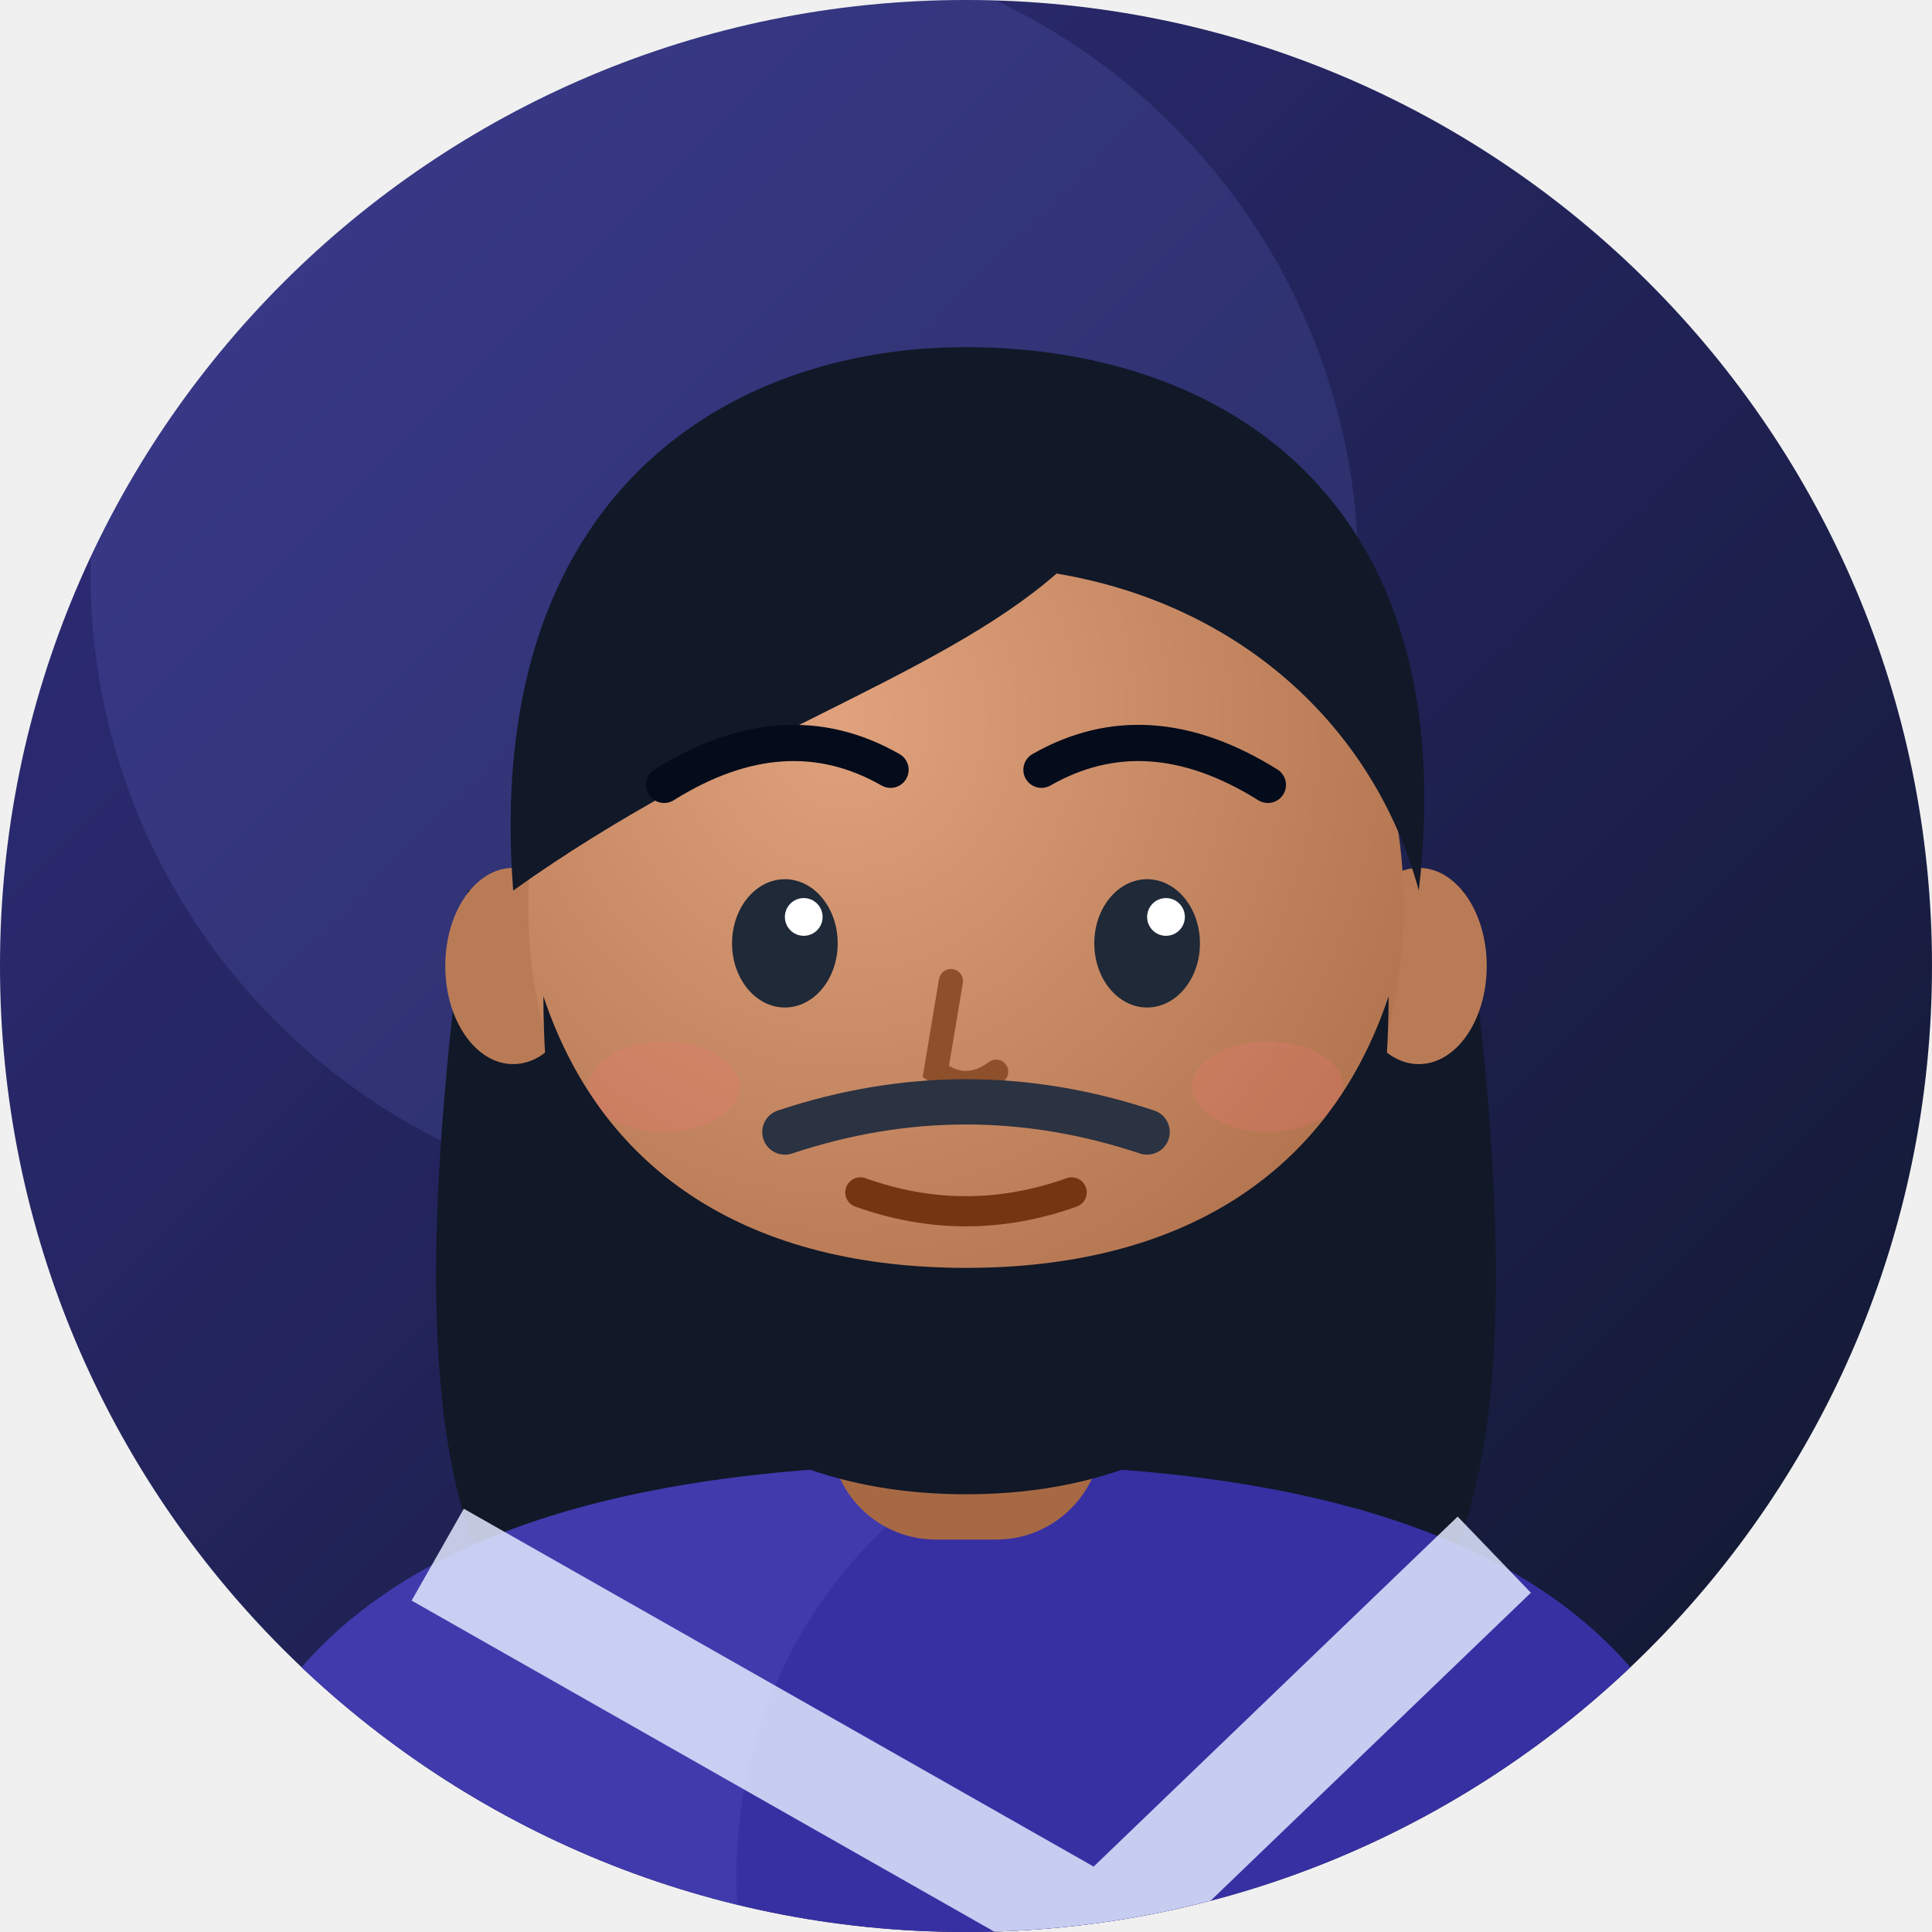
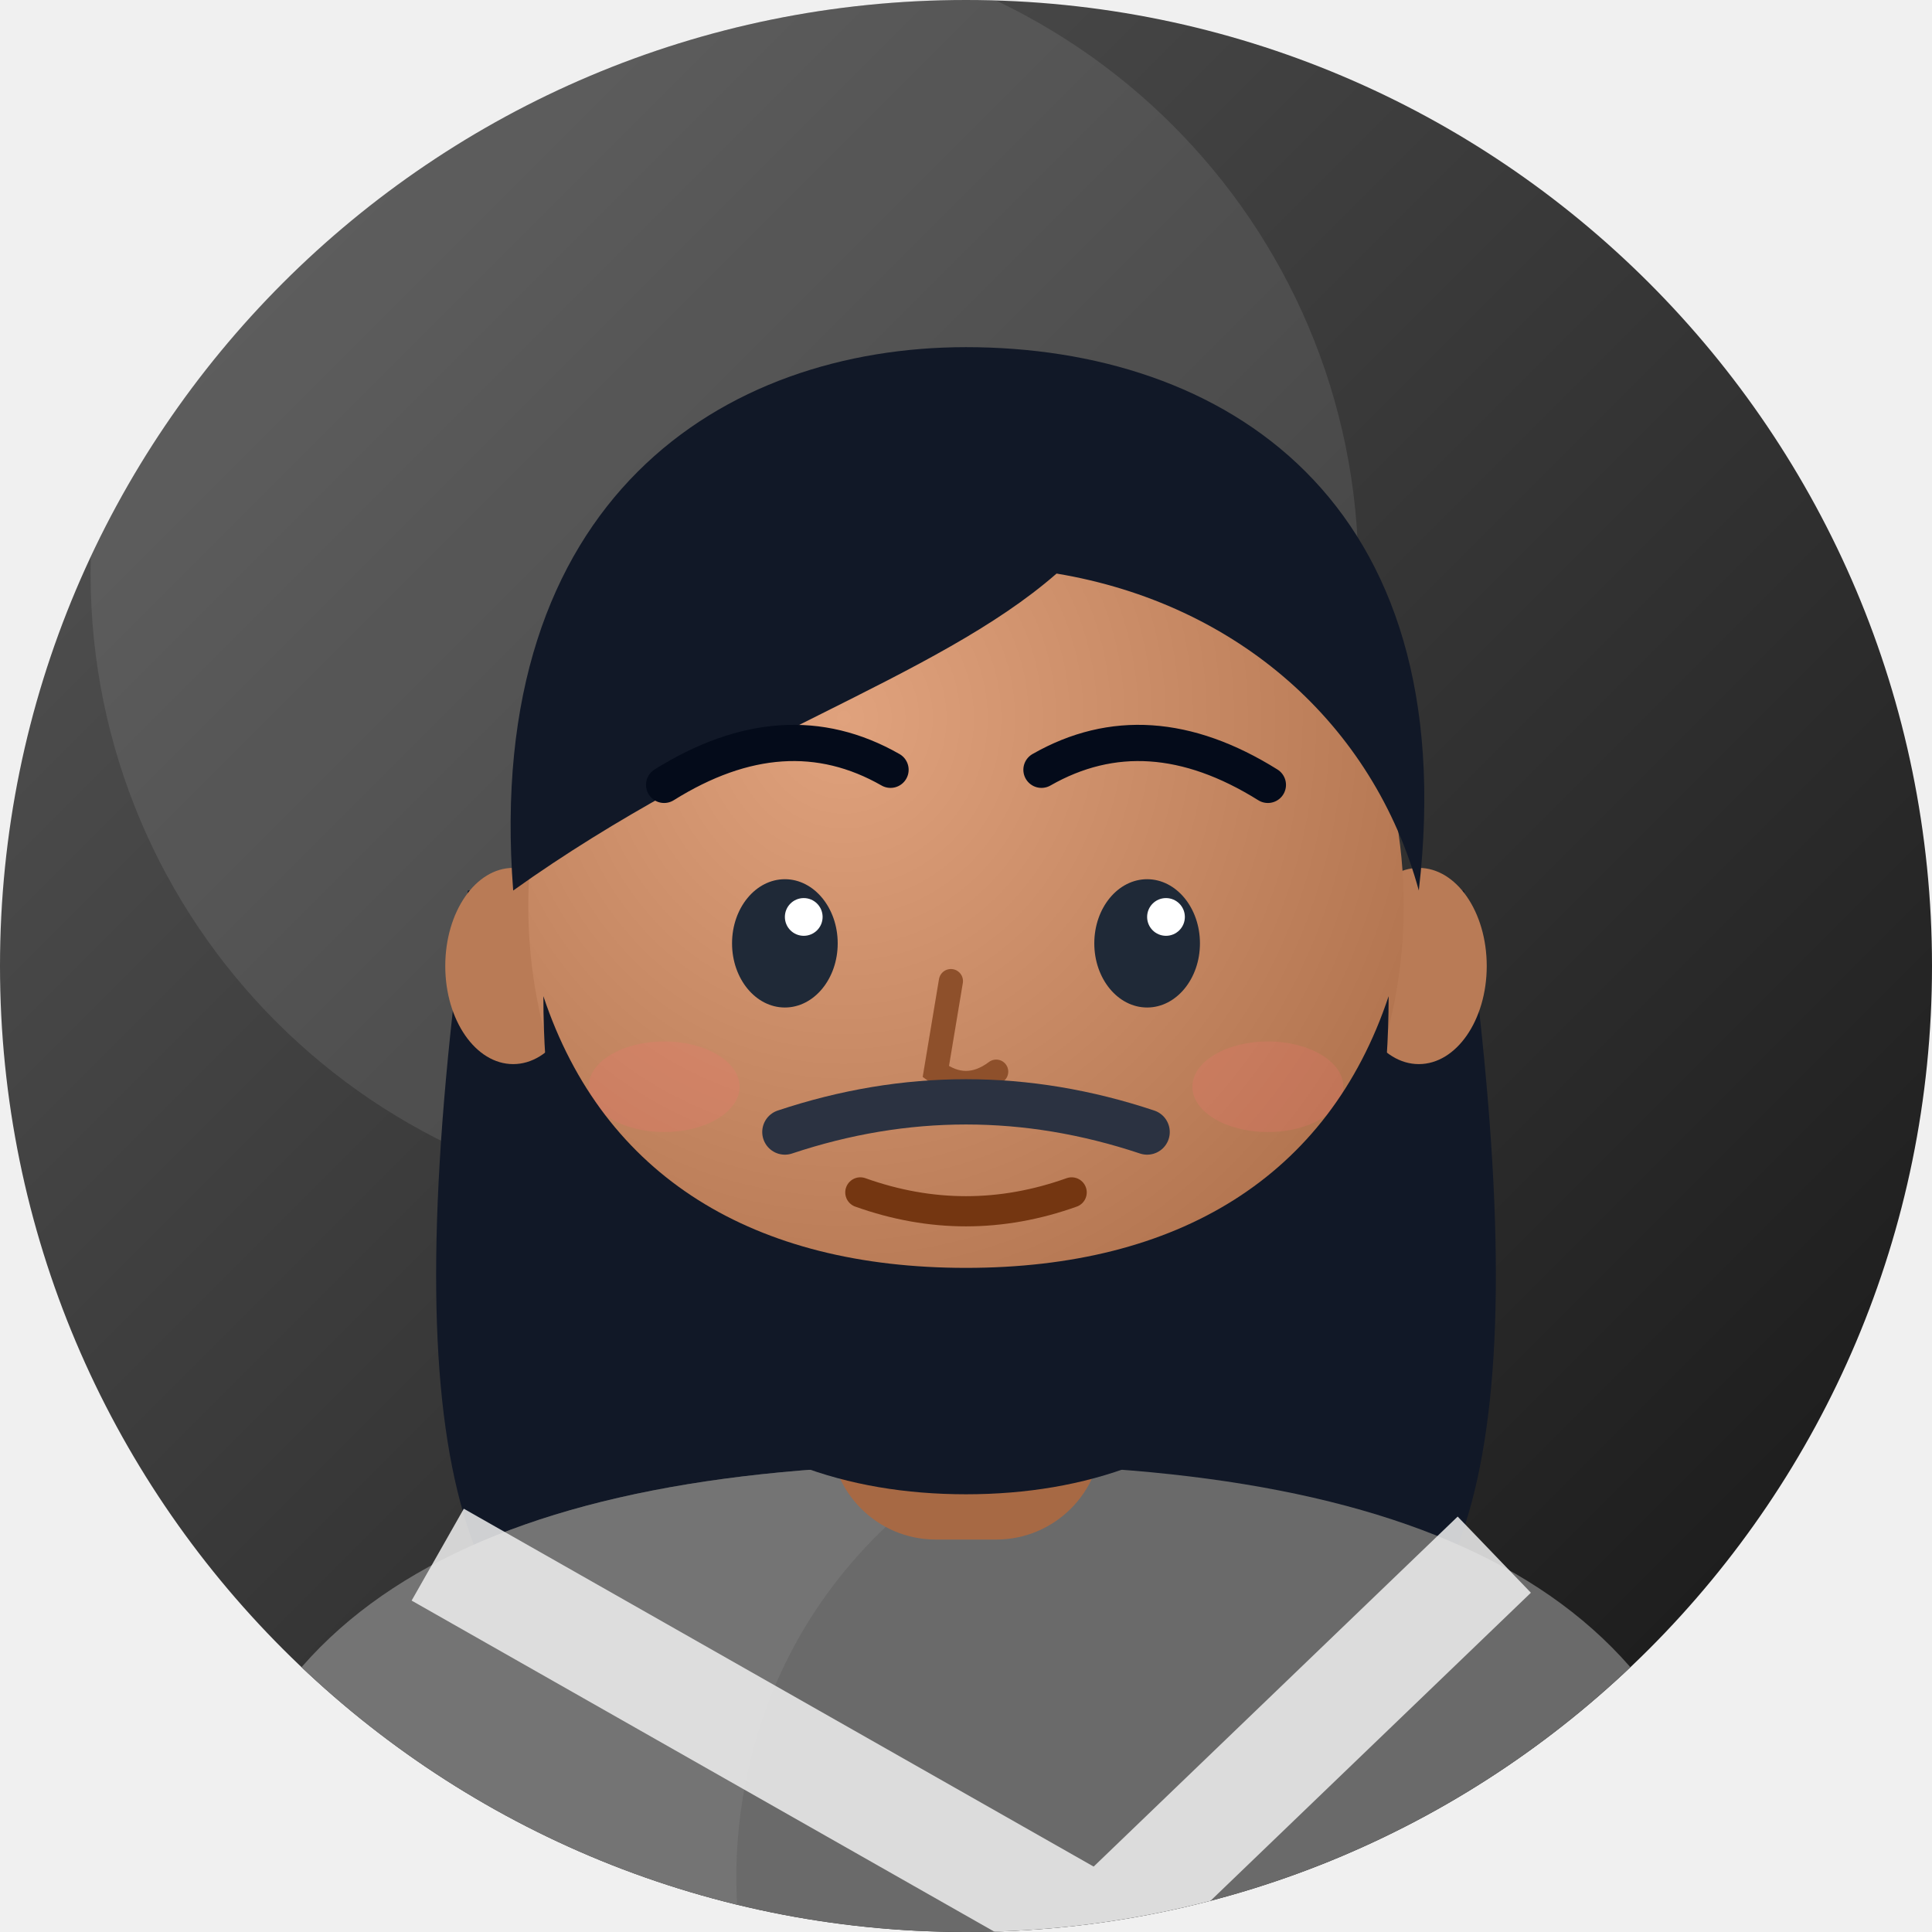
<svg xmlns="http://www.w3.org/2000/svg" viewBox="0 0 256 256" width="256" height="256" role="img" aria-label="bhaskara_ii">
  <defs>
    <linearGradient id="g-bhaskara_ii" x1="0" y1="0" x2="1" y2="1">
-       <stop offset="0" stop-color="#312e81" />
-       <stop offset="1" stop-color="#0f172a" />
+       <stop offset="0" stop-color="#585858" />
+       <stop offset="1" stop-color="#141414" />
    </linearGradient>
    <radialGradient id="f-bhaskara_ii" cx=".36" cy=".3" r=".8">
      <stop offset="0" stop-color="#e0a27d" />
      <stop offset="1" stop-color="#ad6f4a" />
    </radialGradient>
    <clipPath id="c-bhaskara_ii">
      <circle cx="128" cy="128" r="128" />
    </clipPath>
  </defs>
  <g clip-path="url(#c-bhaskara_ii)">
    <rect width="256" height="256" fill="url(#g-bhaskara_ii)" />
-     <circle cx="96" cy="76" r="84" fill="#818cf8" opacity=".14" />
+     <circle cx="96" cy="76" r="84" fill="#bcbcbc" opacity=".14" />
    <path d="M62 118 C52 190 60 218 84 226 L172 226 C196 218 204 190 194 118 Z" fill="#111827" />
-     <path d="M26 256 C30 212 66 194 128 194 C190 194 226 212 230 256 Z" fill="#3730a3" />
-     <path d="M26 256 C30 212 66 194 128 194 C100 212 96 240 98 256 Z" fill="#4b44b7" opacity=".5" />
-     <path d="M58 206 L146 256 L198 206" stroke="#e0e7ff" stroke-width="14" opacity=".85" fill="none" />
+     <path d="M26 256 C30 212 66 194 128 194 C190 194 226 212 230 256 Z" fill="#6a6a6a" />
+     <path d="M26 256 C30 212 66 194 128 194 C100 212 96 240 98 256 Z" fill="#7e7e7e" opacity=".5" />
+     <path d="M58 206 L146 256 L198 206" stroke="#f0f0f0" stroke-width="14" opacity=".85" fill="none" />
    <rect x="110" y="168" width="36" height="36" rx="14" fill="#a76944" />
    <ellipse cx="68" cy="128" rx="9" ry="13" fill="#b97b56" />
    <ellipse cx="188" cy="128" rx="9" ry="13" fill="#b97b56" />
    <ellipse cx="128" cy="120" rx="58" ry="62" fill="url(#f-bhaskara_ii)" />
    <path d="M68 118 C64 66 96 46 128 46 C162 46 194 66 188 118 C182 96 164 80 140 76 C124 90 96 98 68 118 Z" fill="#111827" />
    <g stroke="#040b1a" stroke-width="4.8" stroke-linecap="round" fill="none">
      <path d="M88 104 Q104 94 118 102" />
      <path d="M138 102 Q152 94 168 104" />
    </g>
    <g fill="#1f2937">
      <ellipse cx="104" cy="125" rx="7" ry="8.5" />
      <ellipse cx="152" cy="125" rx="7" ry="8.5" />
    </g>
    <g fill="#fff">
      <circle cx="106.5" cy="121.5" r="2.5" />
      <circle cx="154.5" cy="121.5" r="2.5" />
    </g>
    <ellipse cx="88" cy="144" rx="10" ry="6" fill="#f87171" opacity=".22" />
    <ellipse cx="168" cy="144" rx="10" ry="6" fill="#f87171" opacity=".22" />
    <path d="M126 130 L124 142 Q128 145 132 142" stroke="#8e502b" stroke-width="3.2" fill="none" stroke-linecap="round" />
    <path d="M114 158 Q128 163 142 158" stroke="#743611" stroke-width="4" fill="none" stroke-linecap="round" />
    <path d="M72 132 C72 178 96 198 128 198 C160 198 184 178 184 132 C176 156 156 168 128 168 C100 168 80 156 72 132 Z" fill="#111827" />
    <path d="M104 150 Q128 142 152 150" stroke="#2b3241" stroke-width="6" stroke-linecap="round" fill="none" />
  </g>
</svg>
